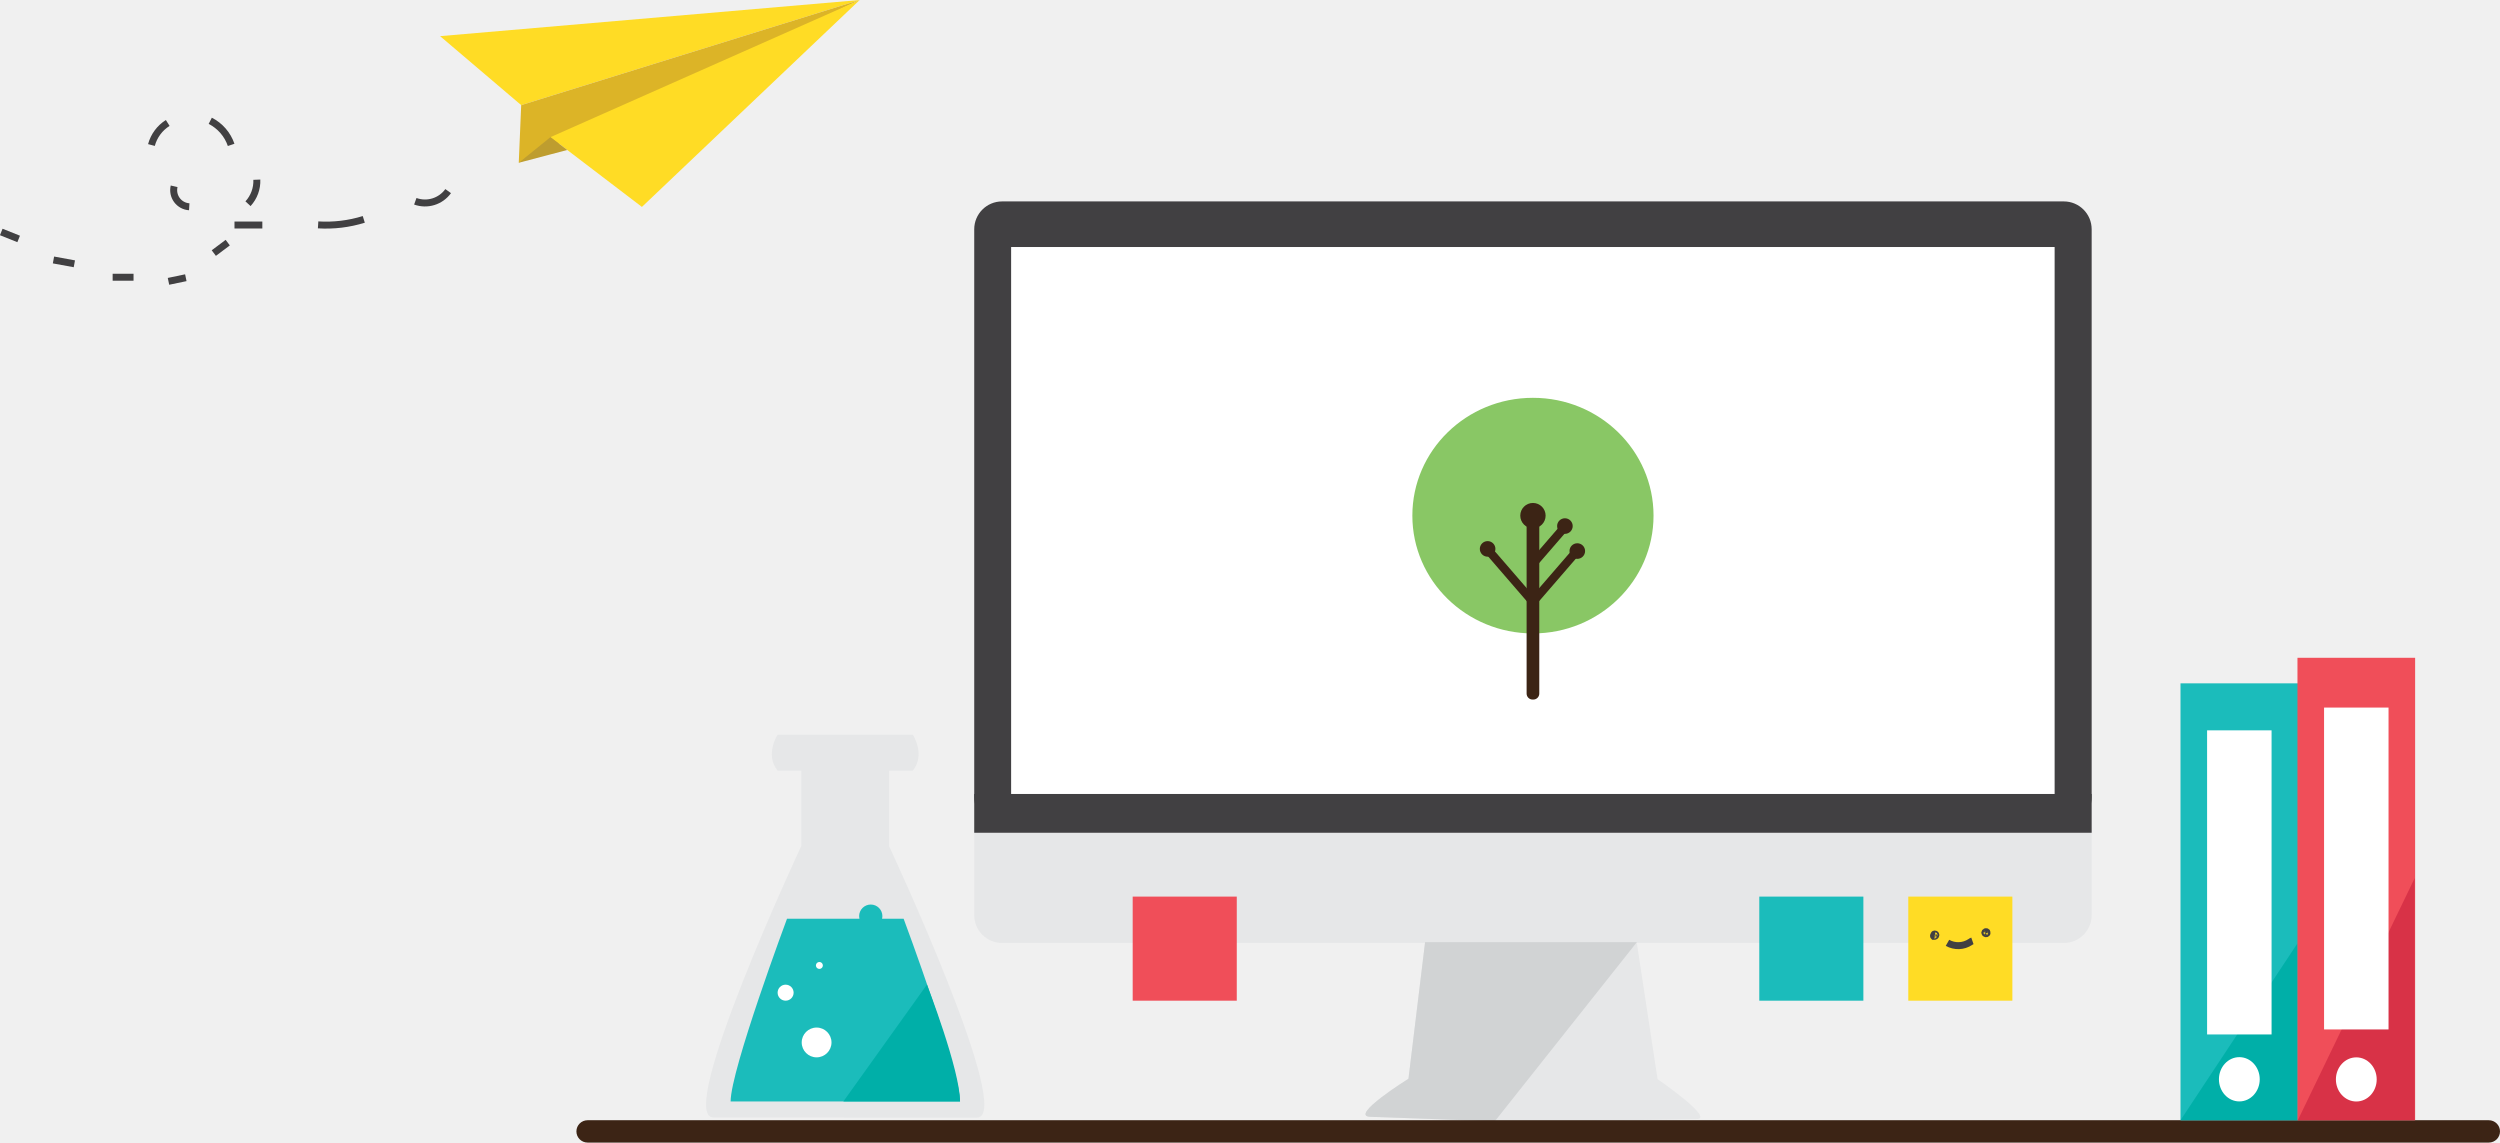
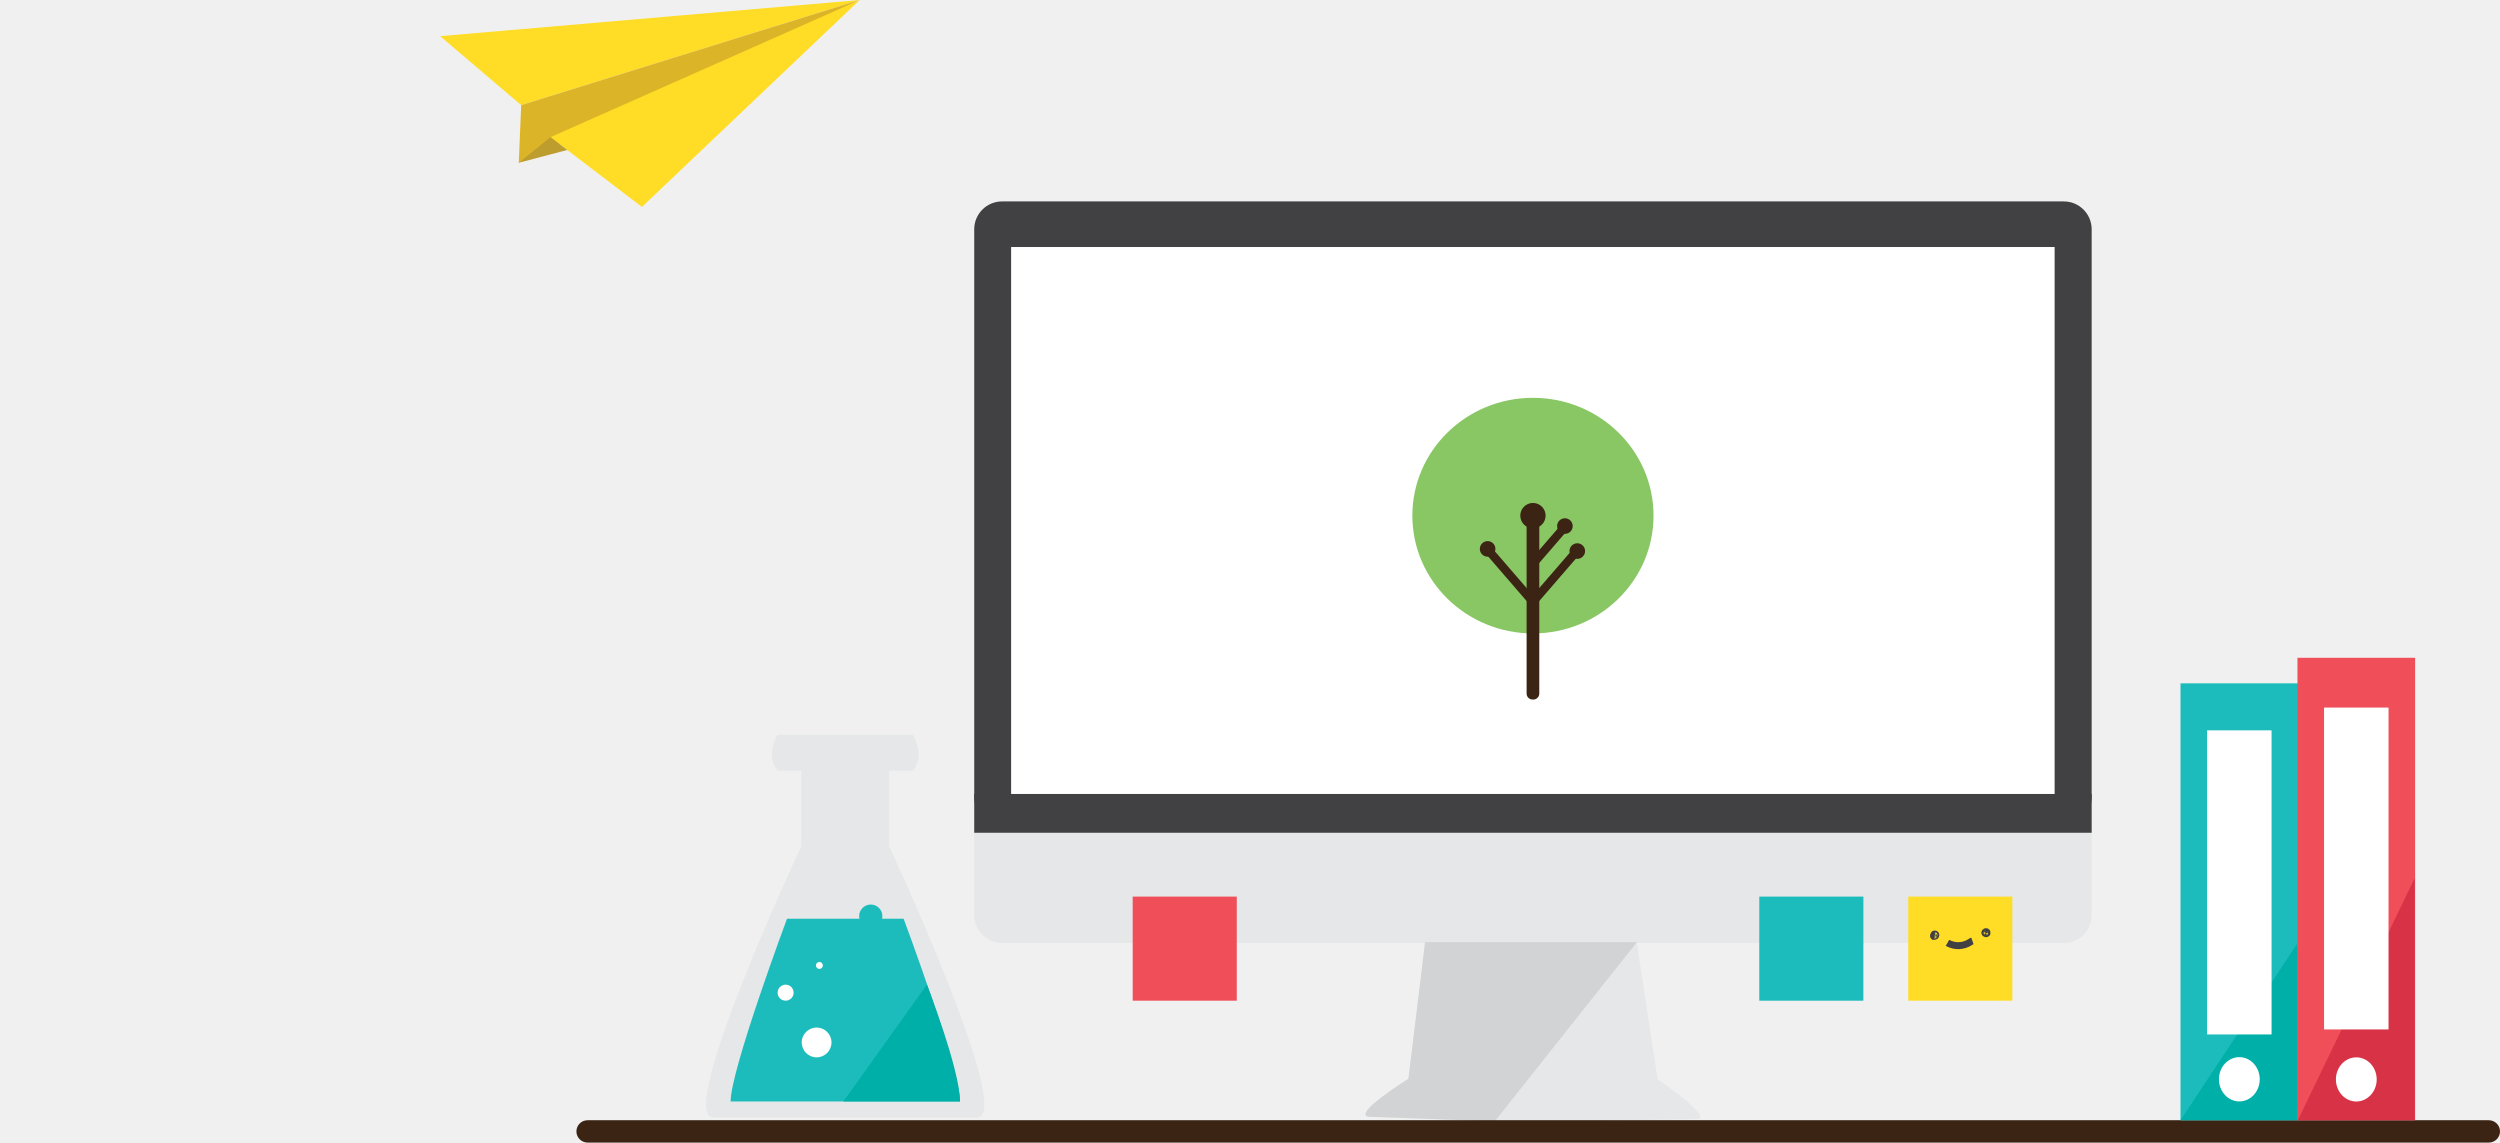
<svg xmlns="http://www.w3.org/2000/svg" id="Layer_1" data-name="Layer 1" viewBox="0 0 359.08 164.11">
  <defs>
    <style>
      .cls-1 {
        fill: #e6e7e8;
      }

      .cls-2 {
        fill: #1bbcbb;
      }

      .cls-3 {
        fill: #fff;
      }

      .cls-4 {
        fill: #00afa8;
      }

      .cls-5 {
        fill: #414042;
      }

      .cls-11, .cls-16, .cls-6 {
        fill: none;
      }

      .cls-6 {
        stroke: #231f20;
        stroke-width: 0.25px;
      }

      .cls-11, .cls-6 {
        stroke-miterlimit: 10;
      }

      .cls-7 {
        fill: #d1d3d4;
      }

      .cls-8 {
        fill: #3c2415;
      }

      .cls-9 {
        fill: #f04e59;
      }

      .cls-10 {
        fill: #ffdc25;
      }

      .cls-11 {
        stroke: #414042;
      }

      .cls-12 {
        fill: #d83247;
      }

      .cls-13 {
        fill: #dcb427;
      }

      .cls-14 {
        fill: #be9d2f;
      }

      .cls-15 {
        fill: #89c765;
      }
+       
+       @keyframes wobble {
+         0% {
+           -webkit-transform: translateX(38%);
+           -moz-transform: translateX(38%);
+           -ms-transform: translateX(38%);
+           transform: translateX(38%);
+         }
+         50% {
+           -webkit-transform: translate(13%, 25%);
+           -moz-transform: translate(13%, 25%);
+           -ms-transform: translate(13%, 25%);
+           transform: translate(13%, 25%);
+         }
+         100% {
+           -webkit-transform: translateX(38%);
+           -moz-transform: translateX(38%);
+           -ms-transform: translateX(38%);
+           transform: translateX(38%);
+         }
+       }
+       @keyframes bubbling {
+         0% {
+           transform: translateY(-1.7px);
+         }
+         70% {
+           transform: translateY(5px);
+         }
+       }
+       @keyframes flying {
+         0% {
+           transform: rotate(0deg);
+         }
+         50% {
+           transform: rotate(30deg) scale(0.8, 0.9);
+         }
+         100% {
+           transform: rotate(0deg);
+   }
+       }
+       @keyframes gliding{
+         0% {
+           transform: translate(-15%, 0px);
+         }
+         100% {
+           transform: translate(15%, 80%);
+         }
+       }
+       @keyframes rotate {
+         0%{
+           transform: rotate(20deg);
+         }
+         70%{
+           transform: rotate(40deg);
+         }
+         100%{
+           transform: rotate(20deg);
+         }
+       }
+ 
+       .bubble-1{
+         animation: bubbling 1.5s alternate ease infinite;
+       }
+       .bubble-2{
+         animation: wobble 3s ease-in-out reverse infinite -2.5s;
+       }
+       .bubble-3{
+         animation: wobble 4s ease-in-out infinite -.5s;
+       }
+       .bubble-4{
+         animation: wobble 2s reverse infinite ease-in-out -.2s;
+       }
+       .yellow-sticky-note{
+         transform-origin: left top;
+         animation: rotate 2.5s reverse infinite ease-in-out -.2s;
+       }
+       .plane{
+         transform-origin: left top;
+         animation: flying 4s forwards ease-in-out infinite;
+       }
+       .plane-container {
+         width: 200px;
+         margin: 0px auto;
+         z-index: 3;
+         animation: gliding 4s alternate infinite;
+       }
+ 
    </style>
  </defs>
  <path class="cls-1" d="M146.34,292.39H127.6c-5.62,0,12.6-39,12.6-39V242.57H136.8c-1.87-2.32,0-5.16,0-5.16h19.42s1.87,2.84,0,5.16h-3.41v10.84s18.23,39,12.6,39H146.34Z" transform="translate(-25.11 -131.88)" />
  <path class="cls-2" d="M138.15,263.84s-8.1,21.72-8.1,26.25H163c0-4.53-8.1-26.25-8.1-26.25" transform="translate(-25.11 -131.88)" />
-   <circle class="cls-2" cx="125.07" cy="131.59" r="1.67" />
-   <circle class="cls-3" cx="117.29" cy="149.73" r="2.14" />
-   <circle class="cls-3" cx="112.84" cy="142.58" r="1.15" />
-   <circle class="cls-3" cx="117.69" cy="138.67" r="0.5" />
+   <circle class="cls-2 bubble-1" cx="125.07" cy="131.59" r="1.67" />
+   <circle class="cls-3 bubble-2" cx="117.29" cy="149.73" r="2.14" />
+   <circle class="cls-3 bubble-3" cx="112.84" cy="142.58" r="1.15" />
+   <circle class="cls-3 bubble-4" cx="117.69" cy="138.67" r="0.5" />
  <path class="cls-4" d="M158.25,273.3S163,285.56,163,290.09H146.24" transform="translate(-25.11 -131.88)" />
-   <g>
+   <g class="monitor">
    <rect class="cls-1" x="139.93" y="115.61" width="160.5" height="19.83" rx="4" ry="4" />
    <rect class="cls-5" x="139.93" y="28.93" width="160.5" height="89.59" rx="4" ry="4" />
    <path class="cls-6" d="M245.29,254.73" transform="translate(-25.11 -131.88)" />
    <path class="cls-6" d="M245.29,254.78" transform="translate(-25.11 -131.88)" />
    <path class="cls-6" d="M245.29,252" transform="translate(-25.11 -131.88)" />
    <path class="cls-1" d="M229.8,267.19l-2.39,19.63s-8.6,5.37-5.5,5.47c38.63,1.28,8.44.89,46.87,0.32,2.75,0-5.59-5.73-5.59-5.73l-3-19.7H229.8Z" transform="translate(-25.11 -131.88)" />
    <rect class="cls-3" x="145.23" y="35.48" width="149.88" height="79.83" />
    <rect class="cls-5" x="139.93" y="114.04" width="160.5" height="5.57" />
    <path class="cls-7" d="M229.8,267.19l-2.39,19.63s-8.6,5.37-5.5,5.47c8.72,0.29,17.89.66,17.89,0.66l20.42-25.75H229.8Z" transform="translate(-25.11 -131.88)" />
  </g>
  <rect class="cls-8" x="82.79" y="160.9" width="276.29" height="3.21" rx="1.61" ry="1.61" />
  <rect class="cls-2" x="252.69" y="128.78" width="14.95" height="14.95" />
  <rect class="cls-9" x="162.69" y="128.78" width="14.95" height="14.95" />
-   <rect class="cls-10" x="274.09" y="128.78" width="14.95" height="14.95" />
-   <path class="cls-11" d="M302.91,266.2a0.1,0.1,0,0,0-.06.17l0.08,0a0.21,0.21,0,0,0,.23-0.18,0.16,0.16,0,0,0-.22-0.15,0.13,0.13,0,0,0,.05.23" transform="translate(-25.11 -131.88)" />
-   <path class="cls-11" d="M310.52,265.78a0.18,0.18,0,0,0-.33.06,0.18,0.18,0,0,0,.31.1,0.17,0.17,0,0,0-.23-0.22" transform="translate(-25.11 -131.88)" />
-   <path class="cls-11" d="M304.83,267.3a3.13,3.13,0,0,0,3.27-.11,1.05,1.05,0,0,1,.31-0.17" transform="translate(-25.11 -131.88)" />
+   <g class="yellow-sticky-note">
+     <rect class="cls-10 sticky-note" x="274.09" y="128.78" width="14.95" height="14.95" />
+     <path class="cls-11" d="M302.91,266.2a0.1,0.1,0,0,0-.06.17l0.08,0a0.21,0.21,0,0,0,.23-0.18,0.16,0.16,0,0,0-.22-0.15,0.13,0.13,0,0,0,.05.23" transform="translate(-25.11 -131.88)" />
+     <path class="cls-11" d="M310.52,265.78a0.18,0.18,0,0,0-.33.06,0.18,0.18,0,0,0,.31.1,0.17,0.17,0,0,0-.23-0.22" transform="translate(-25.11 -131.88)" />
+     <path class="cls-11" d="M304.83,267.3a3.13,3.13,0,0,0,3.27-.11,1.05,1.05,0,0,1,.31-0.17" transform="translate(-25.11 -131.88)" />
+   </g>
  <rect class="cls-2" x="313.19" y="98.15" width="16.9" height="62.75" />
  <polyline class="cls-4" points="329.99 135.49 313.19 160.9 329.99 160.9" />
  <rect class="cls-3" x="317.01" y="104.9" width="9.26" height="43.68" />
  <polygon class="cls-3" points="337.69 116.83 338.19 116.83 338.19 116.83 337.69 116.83 337.69 116.83" />
  <ellipse class="cls-3" cx="321.64" cy="155.02" rx="2.93" ry="3.18" />
  <rect class="cls-9" x="329.99" y="94.48" width="16.9" height="66.42" />
  <polyline class="cls-12" points="346.83 126.12 330.04 160.9 346.83 160.9" />
  <rect class="cls-3" x="333.81" y="101.63" width="9.26" height="46.23" />
  <ellipse class="cls-3" cx="338.44" cy="155.04" rx="2.93" ry="3.17" />
-   <polygon class="cls-10" points="63.21 5.19 123.48 0 74.86 15.1 63.21 5.19" />
-   <polygon class="cls-13" points="74.86 15.1 74.51 23.38 123.48 0 74.86 15.1" />
-   <polyline class="cls-10" points="92.2 29.72 79.06 19.7 123.48 0" />
-   <polygon class="cls-14" points="74.51 23.38 79.06 19.7 81.48 21.54 74.51 23.38" />
-   <path class="cls-11" d="M97.06,163.89" transform="translate(-25.11 -131.88)" />
-   <path class="cls-11" d="M25.29,165.2l2.5,1" transform="translate(-25.11 -131.88)" />
-   <path class="cls-11" d="M32.79,169.22l3,0.55" transform="translate(-25.11 -131.88)" />
-   <path class="cls-11" d="M41.29,171.7h3" transform="translate(-25.11 -131.88)" />
-   <path class="cls-11" d="M49.31,172.29l2.49-.52" transform="translate(-25.11 -131.88)" />
-   <path class="cls-11" d="M55.82,168.23l2-1.5" transform="translate(-25.11 -131.88)" />
-   <path class="cls-11" d="M60.73,161.14A4.8,4.8,0,0,0,62,157.69" transform="translate(-25.11 -131.88)" />
-   <path class="cls-11" d="M58.31,152.69a6.11,6.11,0,0,0-3-3.46" transform="translate(-25.11 -131.88)" />
-   <path class="cls-11" d="M49.2,149.54a5.42,5.42,0,0,0-2.34,3.17" transform="translate(-25.11 -131.88)" />
-   <path class="cls-11" d="M50.12,158.64a2.39,2.39,0,0,0,2.17,2.94" transform="translate(-25.11 -131.88)" />
-   <path class="cls-11" d="M58.79,164.2h4" transform="translate(-25.11 -131.88)" />
-   <path class="cls-11" d="M70.8,164.18a18.24,18.24,0,0,0,6.56-.79" transform="translate(-25.11 -131.88)" />
-   <path class="cls-11" d="M84.76,160.79a4.1,4.1,0,0,0,4.72-1.46" transform="translate(-25.11 -131.88)" />
-   <g>
+   <g class="plane-container">
+     <g class="plane">
+       <polygon class="cls-10" points="63.21 5.19 123.48 0 74.86 15.1 63.21 5.19" />
+       <polygon class="cls-13" points="74.86 15.1 74.51 23.38 123.48 0 74.86 15.1" />
+       <polyline class="cls-10" points="92.2 29.72 79.06 19.7 123.48 0" />
+       <polygon class="cls-14" points="74.51 23.38 79.06 19.7 81.48 21.54 74.51 23.38" />
+     </g>
+   </g>
+   <g class="tree">
    <ellipse class="cls-15" cx="220.18" cy="74.06" rx="17.32" ry="16.92" />
    <g>
      <path class="cls-16" d="M245.86,202.13a4.68,4.68,0,0,0-.06,1.39,31.68,31.68,0,0,1-.08,4.34" transform="translate(-25.11 -131.88)" />
      <rect class="cls-8" x="219.27" y="73.26" width="1.82" height="27.22" rx="0.86" ry="0.86" />
      <rect class="cls-8" x="236.55" y="213.88" width="10.87" height="1.22" rx="0.58" ry="0.58" transform="translate(220.95 -240.72) rotate(49.17)" />
      <rect class="cls-8" x="243.16" y="213.88" width="10.87" height="1.22" rx="0.58" ry="0.58" transform="translate(548.31 34.76) rotate(130.83)" />
      <rect class="cls-8" x="243.98" y="209.29" width="7.68" height="1.22" rx="0.58" ry="0.58" transform="translate(543.57 27.76) rotate(130.83)" />
      <circle class="cls-8" cx="226.55" cy="79.15" r="1.12" />
      <circle class="cls-8" cx="224.77" cy="75.56" r="1.12" />
      <circle class="cls-8" cx="213.67" cy="78.84" r="1.12" />
      <circle class="cls-8" cx="220.18" cy="74.06" r="1.82" />
    </g>
  </g>
</svg>
